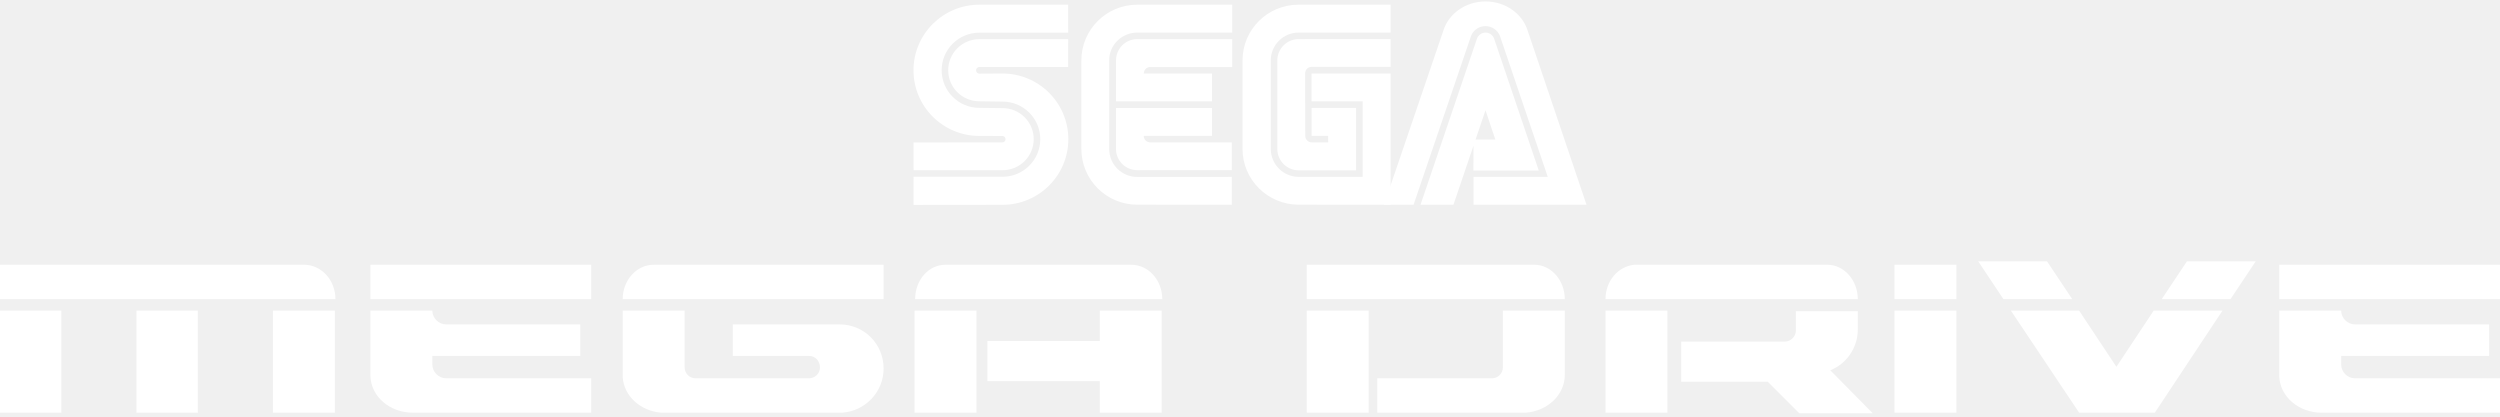
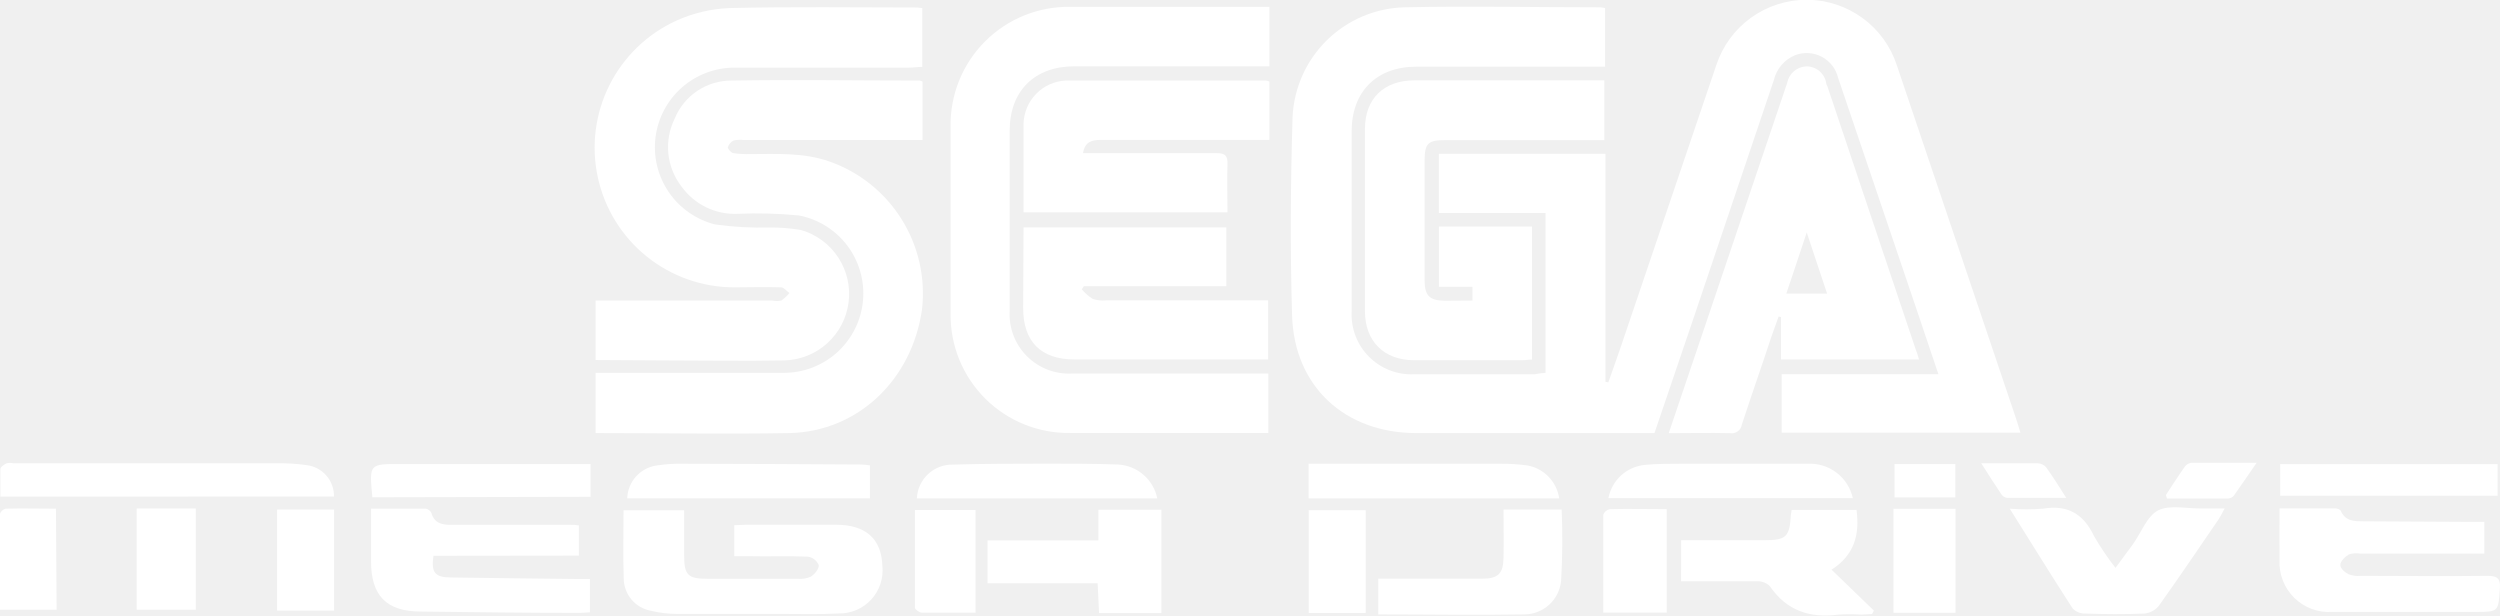
- <svg xmlns="http://www.w3.org/2000/svg" clip-rule="evenodd" fill-rule="evenodd" stroke-linejoin="round" stroke-miterlimit="2" viewBox="0 0 600 100">
-   <g fill="#fff">
-     <path d="m431.009 74.551v4.816c0 1.376-1.238 2.615-2.615 2.615h-24.908v9.633h20.78l7.569 7.569h17.615l-10.184-10.321c3.853-1.514 6.606-5.367 6.606-9.771v-4.404h-14.863z" />
-     <path d="m0 74.551h14.725v24.495h-14.725z" />
-     <path d="m32.752 74.551h14.725v24.495h-14.725z" />
-     <path d="m65.505 74.551h14.862v24.495h-14.862z" />
-     <path d="m88.899 74.551v15.688c.138 4.954 4.679 8.807 10.184 8.807h42.798v-8.257h-34.817c-1.789 0-3.303-1.513-3.303-3.302v-2.065h35.505v-7.568h-32.202c-1.789 0-3.303-1.514-3.303-3.303z" />
-     <path d="m149.45 74.551v15.963c.275 4.541 4.266 8.119 9.22 8.532h43.486c5.505-.413 9.908-4.954 9.908-10.596 0-5.918-4.679-10.596-10.596-10.596h-25.596v7.568h18.302c1.514 0 2.615 1.239 2.615 2.753 0 1.513-1.239 2.614-2.615 2.614h-27.247c-1.514 0-2.615-1.238-2.615-2.614v-13.624z" />
-     <path d="m219.495 74.551h14.862v24.495h-14.862z" />
-     <path d="m263.945 74.551v7.293h-26.973v9.633h26.973v7.569h14.862v-24.495z" />
-     <path d="m313.624 74.551h14.862v24.495h-14.862z" />
-     <path d="m360.688 74.551v13.624c0 1.513-1.238 2.614-2.615 2.614h-27.523v8.257h35.643c5.229-.413 9.357-4.266 9.357-9.082v-15.413z" />
-     <path d="m385.321 74.551h14.862v24.495h-14.862z" />
-     <path d="m454.679 74.551h14.862v24.495h-14.862z" />
-     <path d="m482.615 74.551 16.376 24.495h18.165l16.238-24.495h-16.513l-8.945 13.486-8.945-13.486z" />
-     <path d="m547.018 74.551v15.688c.138 4.954 4.679 8.807 10.184 8.807h42.798v-8.257h-34.817c-1.789 0-3.302-1.513-3.302-3.302v-2.065h35.504v-7.568h-32.202c-1.789 0-3.302-1.514-3.302-3.303z" />
-     <path d="m474.771 62.716 6.055 9.082h16.513l-6.055-9.082z" />
-     <path d="m524.862 62.716-6.055 9.082h16.514l6.055-9.082z" />
-     <path d="m0 63.542v8.256h80.505c0-4.541-3.303-8.119-7.294-8.256z" />
-     <path d="m88.899 63.542h52.982v8.257h-52.982z" />
-     <path d="m156.881 63.542c-4.129 0-7.431 3.715-7.431 8.256h62.614v-8.256z" />
-     <path d="m226.927 63.542c-4.129 0-7.294 3.715-7.294 8.256h59.312c0-4.541-3.303-8.256-7.431-8.256z" />
-     <path d="m313.624 63.542v8.256h61.926c0-4.541-3.302-8.256-7.293-8.256z" />
-     <path d="m392.202 63.542c-3.853.412-6.881 3.853-6.881 8.256h60.551c0-4.541-3.303-8.256-7.294-8.256z" />
-     <path d="m454.679 63.542h14.862v8.257h-14.862z" />
-     <path d="m547.018 63.542h52.982v8.257h-52.982z" />
-     <g fill-rule="nonzero">
-       <path d="m219.249 49.178 21.342-.022c8.732 0 15.808-7.055 15.808-15.747 0-8.71-7.076-15.765-15.808-15.765l-5.543.03c-.436 0-.791-.358-.791-.799s.355-.799.791-.799l21.304.004.009-6.683h-21.317c-4.121 0-7.475 3.348-7.475 7.461 0 4.117 3.353 7.452 7.475 7.452l5.569.074c5.003 0 9.051 4.034 9.051 9.012 0 4.982-4.048 9.025-9.051 9.025h-21.356z" />
-       <path d="m219.257 40.852h21.356c4.134 0 7.478-3.334 7.478-7.456 0-4.118-3.344-7.448-7.478-7.448l-5.569-.061c-4.994 0-9.047-4.039-9.047-9.03 0-4.976 4.053-9.016 9.047-9.016l21.317-.005-.009-6.709h-21.304c-8.722 0-15.808 7.047-15.808 15.748s7.086 15.752 15.808 15.752l5.513.008c.419 0 .773.342.773.774 0 .424-.354.765-.773.765l-21.312.017zm53.689 1.612c-3.703 0-6.736-2.951-6.736-6.719v-21.32c0-3.624 3.033-6.606 6.736-6.606l22.781.004v-6.696h-22.781c-7.413 0-13.419 5.984-13.419 13.372v21.247c0 7.388 6.006 13.38 13.419 13.38l22.686.01-.005-6.68z" />
-       <path d="m267.844 14.499c0-2.825 2.272-5.115 5.102-5.115h22.781v6.705h-19.627c-1.572 0-1.594 1.56-1.594 1.56h16.374v6.674h-23.044zm5.102 26.341c-2.821 0-5.111-2.277-5.111-5.094v-9.833h23.045v6.688h-16.375c.022 1.573 1.594 1.581 1.594 1.581h19.532l-.004 6.649zm38.745 1.607c-3.69 0-6.705-3.007-6.705-6.702v-21.247c0-3.698 2.994-6.679 6.687-6.679h22.065v-6.692h-22.116c-7.41 0-13.415 5.984-13.415 13.372v21.247c0 7.388 6.057 13.38 13.466 13.38l22.065.01v-31.487h-18.962v6.674h12.261v18.124z" />
-       <path d="m306.558 35.745c0 2.831 2.29 5.134 5.115 5.134h13.782v-14.975h-10.663v6.697h3.958l.012 1.573h-3.939c-.86 0-1.564-.713-1.564-1.573l-.035-14.957s-.005-1.555 1.581-1.594h18.94l-.008-6.671-22.065.005c-2.806 0-5.115 2.309-5.115 5.115v21.246m47.914-26.461c.306-.873 1.135-1.462 2.061-1.462.925 0 1.754.589 2.06 1.462l10.711 31.642h-15.683l.017-7.444h5.241l-2.36-7.012-7.686 22.66h-7.906z" />
-       <path d="m371.462 42.447h-17.816v6.683h27.114l-14.102-41.721c-1.235-4.07-5.309-7.064-10.131-7.064-4.83 0-8.891 2.981-10.136 7.047l-14.231 41.738h7.099l13.817-40.572c.577-1.385 1.938-2.291 3.439-2.289 1.498.002 2.857.902 3.443 2.281z" />
-     </g>
+ <svg xmlns="http://www.w3.org/2000/svg" width="380.000" height="93.600" viewBox="50.000 33.000 380.000 93.600" fill="none">
+   <g clip-path="url(#clip0_30_240)">
+     <path d="M284.919 89.673V65.372H268.704V56.377H294.03V91.03L294.463 91.116C295.07 89.384 295.705 87.651 296.297 85.904C301.168 71.552 306.033 57.2 310.894 42.848C311.855 39.962 313.701 37.454 316.171 35.68C318.64 33.906 321.607 32.956 324.648 32.968C327.689 32.979 330.648 33.95 333.105 35.742C335.561 37.534 337.389 40.056 338.328 42.949C344.364 60.872 350.409 78.786 356.463 96.69C356.68 97.34 356.868 97.989 357.099 98.769H320.814V89.875H344.638C343.642 86.987 342.746 84.229 341.822 81.515L329.391 44.826C329.228 44.149 328.924 43.515 328.498 42.965C328.072 42.415 327.534 41.962 326.92 41.636C326.305 41.309 325.629 41.117 324.934 41.072C324.24 41.028 323.544 41.131 322.893 41.375C322.086 41.698 321.368 42.21 320.801 42.869C320.233 43.527 319.831 44.312 319.63 45.158L307.415 81.37C305.451 87.146 303.473 92.921 301.48 98.827H265.282C254.453 98.827 246.729 91.781 246.396 80.966C246.093 70.859 246.165 60.867 246.469 50.832C246.66 46.42 248.514 42.243 251.659 39.141C254.803 36.04 259.005 34.243 263.42 34.112C273.354 33.895 283.288 34.112 293.221 34.112C293.474 34.13 293.726 34.168 293.972 34.228V43.136H265.282C259.232 43.136 255.45 46.919 255.45 52.969V80.403C255.392 81.663 255.598 82.921 256.053 84.097C256.509 85.272 257.204 86.341 258.095 87.233C258.986 88.125 260.053 88.822 261.229 89.28C262.404 89.737 263.662 89.945 264.921 89.889H283.287C283.793 89.774 284.298 89.716 284.919 89.673Z" fill="white" />
+     <path d="M140.531 87.723V78.684H167.387C167.84 78.78 168.307 78.78 168.759 78.684C169.219 78.363 169.632 77.979 169.986 77.544C169.568 77.24 169.163 76.692 168.73 76.677C166.362 76.591 163.994 76.677 161.626 76.677C156.777 76.681 152.072 75.025 148.295 71.983C144.519 68.941 141.897 64.697 140.868 59.958C139.838 55.219 140.463 50.271 142.637 45.936C144.811 41.601 148.405 38.142 152.819 36.133C155.34 34.996 158.055 34.349 160.818 34.227C170.333 33.996 179.862 34.141 189.392 34.141C189.658 34.155 189.923 34.184 190.186 34.227V43.165C189.522 43.165 188.843 43.281 188.179 43.281C179.357 43.281 170.521 43.281 161.684 43.281C158.727 43.27 155.869 44.343 153.65 46.297C151.43 48.25 150.002 50.948 149.636 53.882C149.27 56.816 149.991 59.782 151.663 62.221C153.334 64.66 155.841 66.402 158.71 67.119C161.445 67.498 164.208 67.653 166.969 67.581C168.58 67.564 170.189 67.694 171.777 67.971C174.091 68.642 176.089 70.118 177.411 72.132C178.733 74.146 179.292 76.567 178.987 78.957C178.682 81.347 177.533 83.549 175.748 85.167C173.963 86.785 171.658 87.712 169.25 87.781C163.07 87.896 156.89 87.781 150.711 87.781L140.531 87.723Z" fill="white" />
+     <path d="M140.531 98.827V89.673H142.654C151.49 89.673 160.327 89.673 169.163 89.673C172.166 89.67 175.06 88.549 177.28 86.528C179.5 84.506 180.888 81.73 181.171 78.74C181.454 75.751 180.613 72.764 178.812 70.361C177.011 67.959 174.379 66.314 171.43 65.748C168.331 65.448 165.214 65.366 162.103 65.502C160.449 65.57 158.805 65.225 157.318 64.499C155.831 63.773 154.548 62.689 153.584 61.344C152.461 59.892 151.77 58.155 151.589 56.329C151.407 54.503 151.744 52.664 152.559 51.02C153.26 49.302 154.46 47.833 156.005 46.803C157.549 45.774 159.366 45.231 161.222 45.245C170.737 45.086 180.267 45.245 189.796 45.245C189.947 45.279 190.092 45.332 190.229 45.403V54.283H163.056C162.54 54.219 162.018 54.243 161.511 54.355C161.298 54.459 161.109 54.606 160.957 54.788C160.806 54.97 160.694 55.181 160.63 55.409C160.63 55.64 161.121 56.218 161.453 56.276C162.309 56.396 163.173 56.444 164.038 56.42C168.066 56.42 172.094 56.16 176.036 57.532C180.596 59.126 184.477 62.225 187.041 66.319C189.605 70.413 190.699 75.258 190.143 80.056C188.612 90.741 180.411 98.567 170.059 98.827C160.255 99 150.436 98.827 140.531 98.827Z" fill="white" />
+     <path d="M242.946 34.04V43.078H213.317C207.238 43.078 203.47 46.832 203.47 52.882V80.244C203.396 81.518 203.593 82.794 204.049 83.987C204.504 85.179 205.208 86.262 206.112 87.162C207.017 88.063 208.103 88.761 209.297 89.212C210.492 89.662 211.769 89.853 213.043 89.773H242.787V98.812H212.725C210.323 98.855 207.938 98.414 205.71 97.517C203.481 96.619 201.457 95.283 199.755 93.587C198.054 91.891 196.711 89.87 195.807 87.645C194.902 85.42 194.454 83.035 194.489 80.634C194.489 71.162 194.489 61.695 194.489 52.233C194.452 49.83 194.898 47.444 195.802 45.217C196.706 42.99 198.049 40.967 199.75 39.27C201.452 37.573 203.477 36.235 205.706 35.336C207.935 34.438 210.322 33.997 212.725 34.04H243.047H242.946Z" fill="white" />
+     <path d="M341.692 87.636H320.713V81.197L320.352 81.11C319.976 82.164 319.587 83.204 319.226 84.258C317.782 88.676 316.208 93.094 314.764 97.527C314.734 97.733 314.664 97.931 314.556 98.109C314.449 98.287 314.307 98.442 314.139 98.564C313.97 98.687 313.779 98.774 313.577 98.822C313.374 98.869 313.164 98.876 312.959 98.841C309.913 98.769 306.866 98.841 303.646 98.841C305.538 93.253 307.357 87.853 309.191 82.467C313.339 70.175 317.493 57.888 321.651 45.605C321.778 44.922 322.132 44.301 322.657 43.845C323.181 43.389 323.845 43.124 324.539 43.093C325.273 43.078 325.986 43.33 326.547 43.803C327.108 44.276 327.477 44.937 327.586 45.663C327.586 45.822 327.716 45.981 327.773 46.139L336.133 71.061C337.808 76.037 339.478 81.009 341.144 85.976C341.36 86.496 341.505 87.044 341.692 87.636ZM324.626 68.332L321.521 77.63H327.716C326.705 74.613 325.752 71.739 324.626 68.332Z" fill="white" />
+     <path d="M273.816 78.685V76.591H268.719V67.437H282.869V87.651C282.363 87.651 281.916 87.752 281.425 87.752C275.938 87.752 270.451 87.752 264.965 87.752C260.344 87.752 257.485 84.864 257.471 80.316C257.471 71.075 257.471 61.835 257.471 52.594C257.471 47.988 260.359 45.215 264.979 45.215H293.857V54.297H269.715C267.044 54.297 266.553 54.774 266.539 57.402V75.58C266.539 77.948 267.275 78.685 269.628 78.713C270.957 78.699 272.271 78.685 273.816 78.685Z" fill="white" />
+     <path d="M242.946 45.389V54.269H240.852C233.012 54.269 225.157 54.269 217.317 54.269C215.988 54.269 214.92 54.5 214.617 56.276H216.566C222.688 56.276 228.795 56.276 234.918 56.276C236.231 56.276 236.621 56.666 236.578 57.95C236.491 60.347 236.578 62.759 236.578 65.271H205.578V55.77C205.578 54.442 205.578 53.114 205.578 51.785C205.626 50.093 206.31 48.481 207.492 47.269C208.674 46.057 210.269 45.334 211.96 45.244C222.067 45.244 232.275 45.244 242.426 45.244C242.604 45.271 242.779 45.32 242.946 45.389Z" fill="white" />
+     <path d="M205.578 67.567H236.405V76.504H214.747L214.429 76.981C214.903 77.541 215.458 78.027 216.075 78.424C216.728 78.65 217.423 78.728 218.111 78.655H242.758V87.636H213.303C208.22 87.636 205.52 84.922 205.52 79.825L205.578 67.567Z" fill="white" />
+     <path d="M144.776 110.565H153.988C153.988 112.876 153.988 115.099 153.988 117.323C153.988 120.427 154.522 120.976 157.583 120.976H171.257C171.943 121.042 172.635 120.927 173.264 120.644C173.841 120.268 174.52 119.445 174.448 118.897C174.308 118.561 174.084 118.267 173.799 118.042C173.513 117.818 173.175 117.669 172.816 117.612C169.77 117.482 166.709 117.611 163.648 117.539H161.612V112.832C162.189 112.832 162.796 112.76 163.402 112.76H177.076C181.595 112.76 183.992 114.911 184.122 119.027C184.216 119.95 184.113 120.883 183.82 121.764C183.526 122.645 183.049 123.453 182.42 124.136C181.791 124.818 181.024 125.359 180.169 125.723C179.315 126.087 178.394 126.265 177.466 126.246C174.578 126.405 171.806 126.318 168.99 126.318C163.619 126.318 158.248 126.318 152.891 126.318C151.568 126.312 150.25 126.152 148.963 125.842C147.806 125.639 146.755 125.037 145.996 124.14C145.236 123.243 144.814 122.108 144.805 120.932C144.69 117.525 144.776 114.132 144.776 110.565Z" fill="white" />
+     <path d="M396.488 110.277C399.563 110.277 402.263 110.277 404.978 110.277C405.266 110.277 405.728 110.45 405.815 110.681C406.537 112.284 407.952 112.24 409.353 112.24L425.625 112.327H427.618V117.15H408.746C408.177 117.053 407.593 117.093 407.042 117.265C406.465 117.612 405.757 118.276 405.728 118.839C405.7 119.402 406.436 120.023 406.985 120.283C407.576 120.514 408.216 120.598 408.847 120.528C415.258 120.528 421.654 120.615 428.065 120.528C429.509 120.528 430.101 120.846 429.986 122.449C429.74 125.986 429.812 126.001 426.275 126.015C419.055 126.015 411.735 126.015 404.458 126.015C403.402 126.079 402.344 125.92 401.354 125.548C400.364 125.176 399.463 124.599 398.711 123.855C397.959 123.111 397.372 122.216 396.989 121.23C396.606 120.244 396.435 119.188 396.488 118.131C396.473 115.691 396.488 113.107 396.488 110.277Z" fill="white" />
+     <path d="M115.884 117.481C115.509 119.994 116.101 120.745 118.44 120.774C124.793 120.875 131.146 120.932 137.485 121.005H139.665V126.073C139.203 126.073 138.697 126.159 138.221 126.159C130.135 126.159 122.05 126.058 113.978 125.957C108.708 125.957 106.383 123.502 106.398 118.276V110.32C109.286 110.32 112.029 110.32 114.729 110.32C114.908 110.354 115.077 110.429 115.222 110.539C115.367 110.65 115.485 110.792 115.567 110.955C116 112.5 117.14 112.774 118.454 112.774H136.82C137.153 112.774 137.499 112.774 137.99 112.861V117.453L115.884 117.481Z" fill="white" />
+     <path d="M371.552 119.315C372.606 117.871 373.414 116.817 374.209 115.72C375.479 113.93 376.374 111.388 378.093 110.551C379.811 109.714 382.424 110.306 384.547 110.291H388.142C387.738 111.027 387.536 111.461 387.276 111.865C384.244 116.283 381.255 120.73 378.136 125.091C377.864 125.423 377.529 125.698 377.149 125.899C376.77 126.1 376.354 126.223 375.927 126.26C372.938 126.39 369.935 126.361 366.931 126.26C366.579 126.268 366.23 126.202 365.904 126.068C365.579 125.934 365.284 125.734 365.04 125.481C361.878 120.6 358.831 115.648 355.481 110.32C357.159 110.452 358.843 110.452 360.521 110.32C364.275 109.685 366.7 111.114 368.303 114.507C369.275 116.182 370.36 117.789 371.552 119.315Z" fill="white" />
+     <path d="M226.529 126.188H217.057L216.84 121.654H200.106V115.142H216.956V110.479H226.529V126.188Z" fill="white" />
+     <path d="M305.538 115.114H318.128C321.507 115.114 322.012 114.623 322.214 111.273C322.238 111.016 322.277 110.76 322.33 110.508H332.192C332.697 114.305 331.845 117.38 328.394 119.59L334.834 125.813L334.545 126.333C334.011 126.333 333.462 126.419 332.928 126.419C331.774 126.347 330.617 126.347 329.463 126.419C325.131 126.982 321.593 125.87 319.009 122.088C318.753 121.84 318.45 121.647 318.117 121.521C317.785 121.394 317.43 121.336 317.074 121.351C313.262 121.351 309.465 121.351 305.523 121.351L305.538 115.114Z" fill="white" />
+     <path d="M50.058 108.486C50.058 107.042 50.058 105.671 50.058 104.313C50.058 103.981 50.621 103.606 51.011 103.418C51.349 103.345 51.698 103.345 52.036 103.418C65.368 103.418 78.695 103.418 92.017 103.418C93.572 103.391 95.126 103.487 96.666 103.707C97.815 103.859 98.868 104.429 99.625 105.308C100.381 106.186 100.787 107.313 100.767 108.472L50.058 108.486Z" fill="white" />
+     <path d="M287.374 110.45C287.526 114.068 287.497 117.692 287.287 121.308C287.149 122.688 286.507 123.969 285.484 124.907C284.462 125.844 283.13 126.372 281.743 126.39C274.379 126.52 267.001 126.39 259.492 126.39V120.961H263.16C267.188 120.961 271.231 120.961 275.26 120.961C277.729 120.961 278.494 120.196 278.537 117.77C278.58 115.344 278.537 112.962 278.537 110.45H287.374Z" fill="white" />
+     <path d="M286.998 108.76H248.909V103.49H278.032C279.418 103.476 280.803 103.563 282.176 103.75C283.404 103.974 284.53 104.578 285.395 105.477C286.261 106.376 286.822 107.525 286.998 108.76Z" fill="white" />
+     <path d="M145.339 108.746C145.379 107.517 145.851 106.342 146.672 105.428C147.494 104.514 148.612 103.92 149.83 103.75C151.138 103.548 152.462 103.461 153.786 103.49C162.854 103.49 171.907 103.562 180.974 103.606C181.395 103.626 181.814 103.669 182.23 103.736V108.746H145.339Z" fill="white" />
+     <path d="M331.629 108.717H294.478C294.73 107.391 295.405 106.182 296.402 105.271C297.399 104.36 298.664 103.796 300.008 103.664C301.841 103.476 303.704 103.505 305.552 103.49C311.948 103.49 318.359 103.49 324.756 103.49C326.335 103.406 327.893 103.884 329.152 104.842C330.411 105.799 331.289 107.173 331.629 108.717Z" fill="white" />
+     <path d="M189.363 108.76C189.423 107.353 190.034 106.026 191.062 105.065C192.091 104.104 193.457 103.585 194.864 103.62C199.586 103.476 204.307 103.49 209.043 103.476C212.667 103.476 216.263 103.476 219.93 103.606C221.357 103.68 222.719 104.227 223.801 105.16C224.883 106.093 225.625 107.36 225.908 108.76H189.363Z" fill="white" />
+     <path d="M396.589 108.356V103.548H429.639V108.356H396.589Z" fill="white" />
+     <path d="M106.6 108.587C106.109 103.49 106.109 103.519 110.932 103.534C119.812 103.534 128.691 103.534 137.571 103.534H139.766V108.515L106.6 108.587Z" fill="white" />
+     <path d="M293.698 126.116C293.698 121.004 293.698 116.124 293.698 111.229C293.777 111.018 293.908 110.83 294.08 110.683C294.252 110.537 294.458 110.437 294.68 110.392C297.567 110.32 300.455 110.392 303.343 110.392V126.116H293.698Z" fill="white" />
+     <path d="M337.808 126.145V110.334H347.237V126.145H337.808Z" fill="white" />
+     <path d="M198.286 126.13C195.399 126.13 192.785 126.13 190.143 126.13C189.767 126.13 189.089 125.654 189.074 125.394C189.074 120.456 189.074 115.503 189.074 110.522H198.286V126.13Z" fill="white" />
+     <path d="M70.777 110.291H79.758V125.683H70.777V110.291Z" fill="white" />
+     <path d="M100.781 110.45V125.813H92.118V110.45H100.781Z" fill="white" />
+     <path d="M257.586 126.173H248.923V110.551H257.586V126.173Z" fill="white" />
+     <path d="M58.605 125.683H49.942C49.942 120.73 49.942 116.023 49.942 111.244C49.997 111.027 50.107 110.828 50.261 110.666C50.416 110.504 50.609 110.385 50.823 110.32C53.35 110.248 55.877 110.32 58.505 110.32L58.605 125.683Z" fill="white" />
+     <path d="M379.219 108.241C380.157 106.797 381.081 105.353 382.107 103.909C382.222 103.755 382.367 103.627 382.534 103.53C382.7 103.433 382.883 103.371 383.074 103.346C386.207 103.346 389.355 103.346 393.008 103.346C391.665 105.281 390.626 106.826 389.543 108.342C389.434 108.468 389.302 108.571 389.153 108.645C389.004 108.72 388.842 108.764 388.676 108.775C385.572 108.775 382.482 108.775 379.378 108.775L379.219 108.241Z" fill="white" />
+     <path d="M351.15 103.418C354.312 103.418 357.012 103.418 359.712 103.418C359.959 103.424 360.201 103.481 360.425 103.586C360.649 103.69 360.848 103.84 361.011 104.025C362.037 105.469 362.961 106.912 364.073 108.674C360.882 108.674 357.979 108.674 355.077 108.674C354.912 108.653 354.752 108.598 354.608 108.514C354.465 108.429 354.339 108.317 354.24 108.183C353.258 106.739 352.319 105.238 351.15 103.418Z" fill="white" />
+     <path d="M337.967 108.602V103.534H347.208V108.602H337.967Z" fill="white" />
  </g>
+   <defs>
+     <clipPath id="clip0_30_240">
+       <rect width="380" height="93.534" fill="white" transform="translate(50 33.0001)" />
+     </clipPath>
+   </defs>
</svg>
